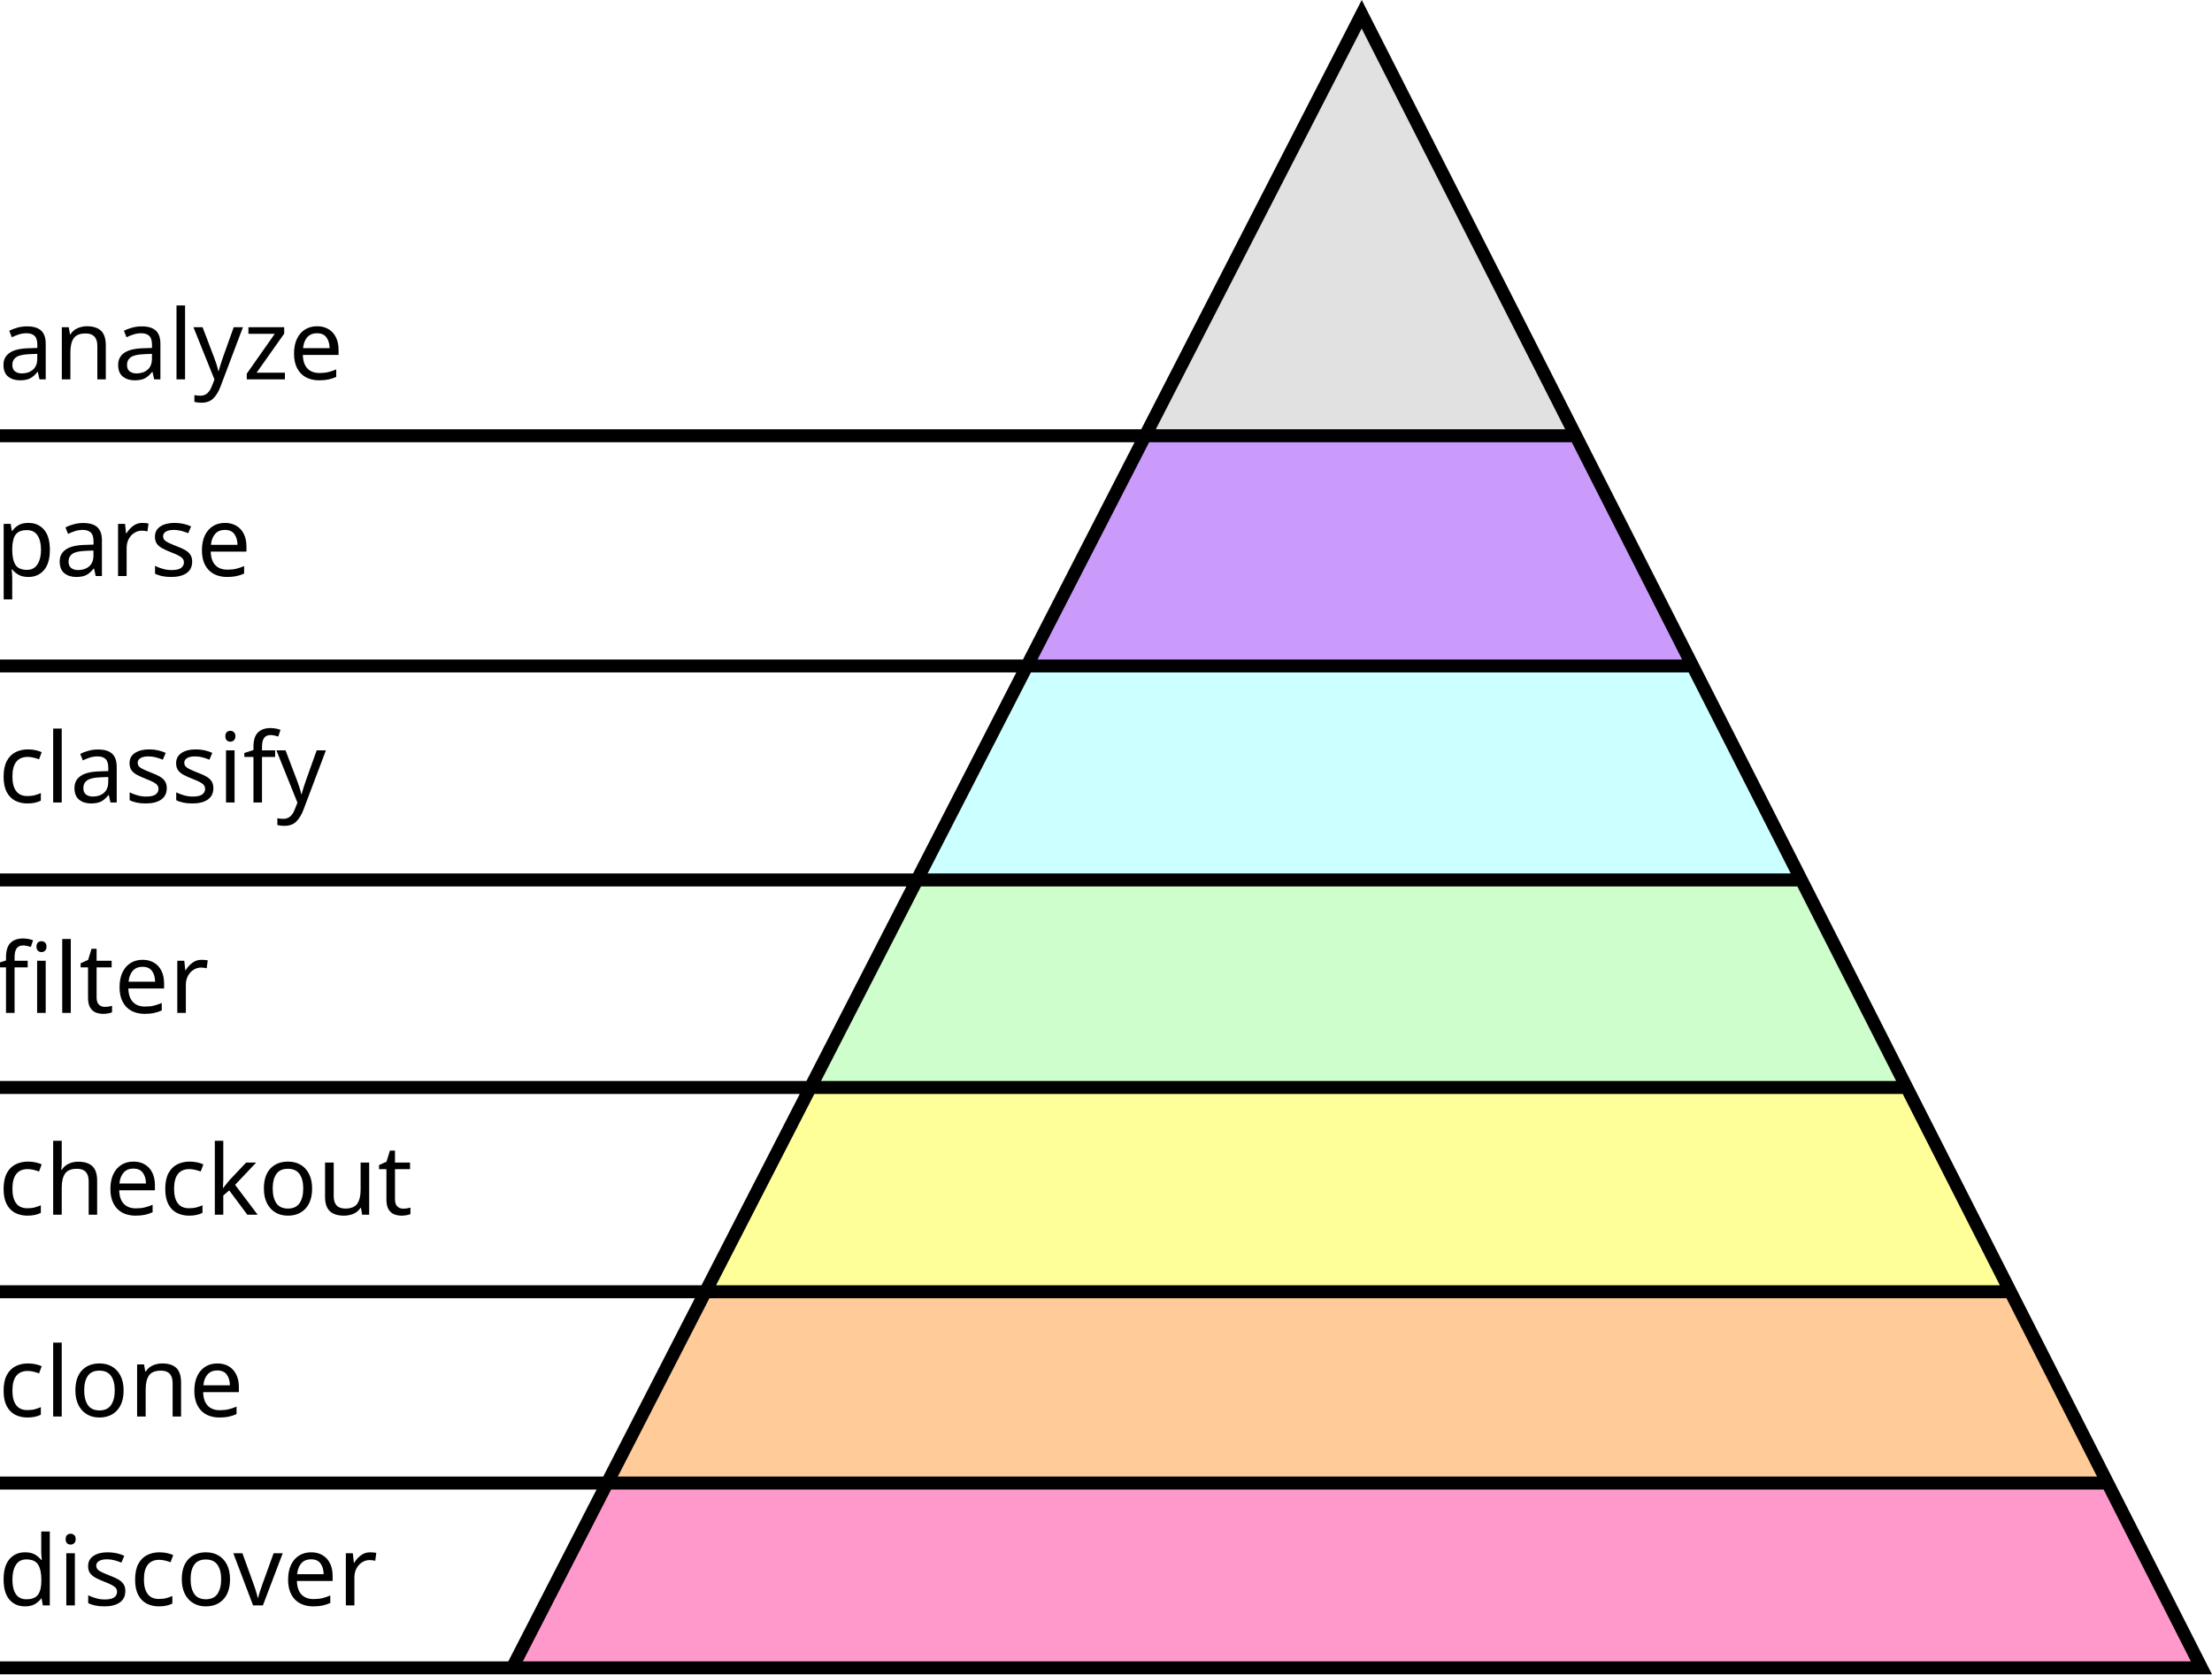
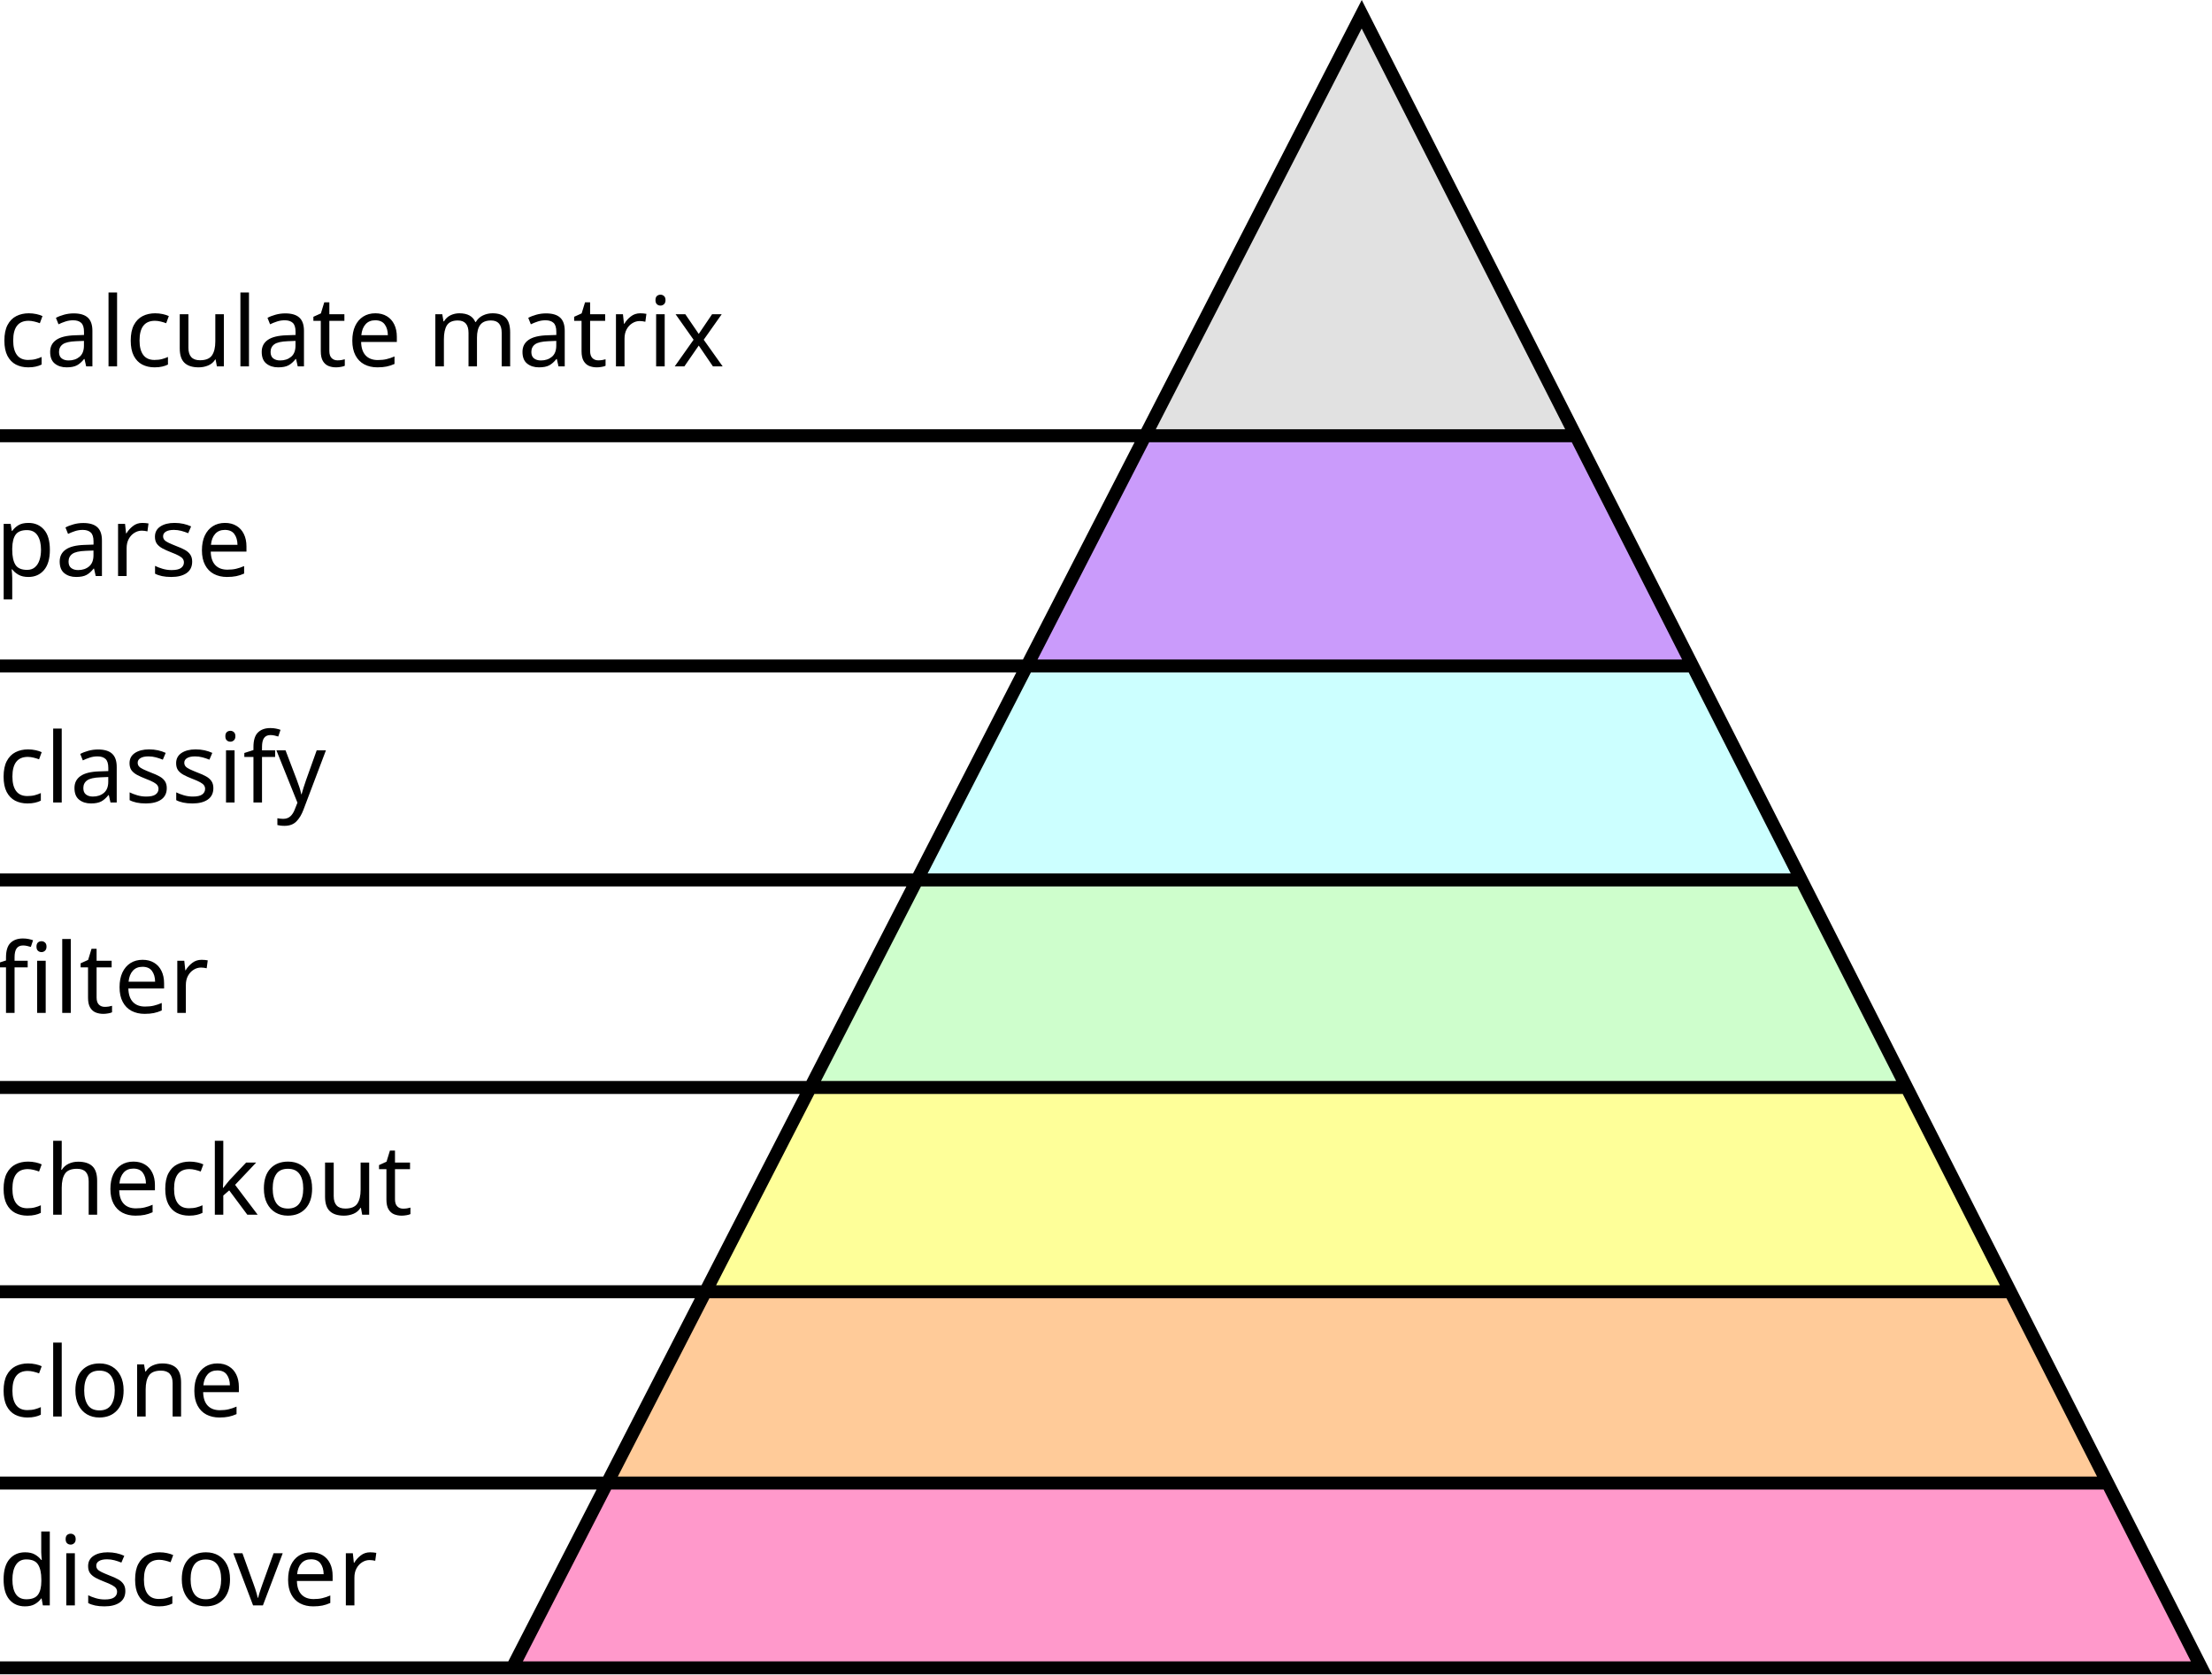
<svg xmlns="http://www.w3.org/2000/svg" version="1" width="682.259" height="516.397">
  <path d="M187 457.397h463l29 57H158" fill="#ff99cb" />
  <path d="M218 398.397h402l30 59H187" fill="#ffcb99" />
  <path d="M250 335.397h338l32 63H218" fill="#feff99" />
  <path d="M283 271.397h273l32 64H250" fill="#cefecc" />
  <path d="M317 205.397h205l34 66H283" fill="#cff" />
  <path d="M353 134.397h133l36 71H317" fill="#ca9bfb" />
  <path d="M420 4.397l66 130H353" fill="#e1e1e1" />
  <path d="M420 4.397l-262 510h521zm-420 130h486m-486 71h522m-522 66h556m-556 64h588m-588 63h620m-620 59h650m-650 57h158" fill="none" stroke="#000" stroke-width="4" />
  <text style="line-height:125%;-inkscape-font-specification:Ubuntu" x="-.545" y="436.889" font-weight="400" font-size="12.5" font-family="Ubuntu" letter-spacing="0" word-spacing="0">
    <tspan x="-.545" y="436.889" font-size="30">clone</tspan>
  </text>
  <text y="495.142" x="-.545" style="line-height:125%;-inkscape-font-specification:Ubuntu" font-weight="400" font-size="12.5" font-family="Ubuntu" letter-spacing="0" word-spacing="0">
    <tspan y="495.142" x="-.545" font-size="30">discover</tspan>
  </text>
  <text y="247.505" x="-.545" style="line-height:125%;-inkscape-font-specification:Ubuntu" font-weight="400" font-size="12.5" font-family="Ubuntu" letter-spacing="0" word-spacing="0">
    <tspan y="247.505" x="-.545" font-size="30">classify</tspan>
  </text>
  <text style="line-height:125%;-inkscape-font-specification:Ubuntu" x="-.545" y="374.636" font-weight="400" font-size="12.5" font-family="Ubuntu" letter-spacing="0" word-spacing="0">
    <tspan x="-.545" y="374.636" font-size="30">checkout</tspan>
  </text>
  <text style="line-height:125%;-inkscape-font-specification:Ubuntu" x="-1.415" y="312.398" font-weight="400" font-size="12.5" font-family="Ubuntu" letter-spacing="0" word-spacing="0">
    <tspan x="-1.415" y="312.398" font-size="30">filter</tspan>
  </text>
  <text style="line-height:125%;-inkscape-font-specification:Ubuntu" x="-1.415" y="177.652" font-weight="400" font-size="12.5" font-family="Ubuntu" letter-spacing="0" word-spacing="0">
    <tspan x="-1.415" y="177.652" font-size="30">parse</tspan>
  </text>
  <text y="116.999" x="-.305" style="line-height:125%;-inkscape-font-specification:Ubuntu" font-weight="400" font-size="12.5" font-family="Ubuntu" letter-spacing="0" word-spacing="0">
-     <tspan y="116.999" x="-.305" font-size="30">analyze</tspan>
+     <tspan y="113.000" x="-.305" font-size="30">calculate matrix</tspan>
  </text>
</svg>
